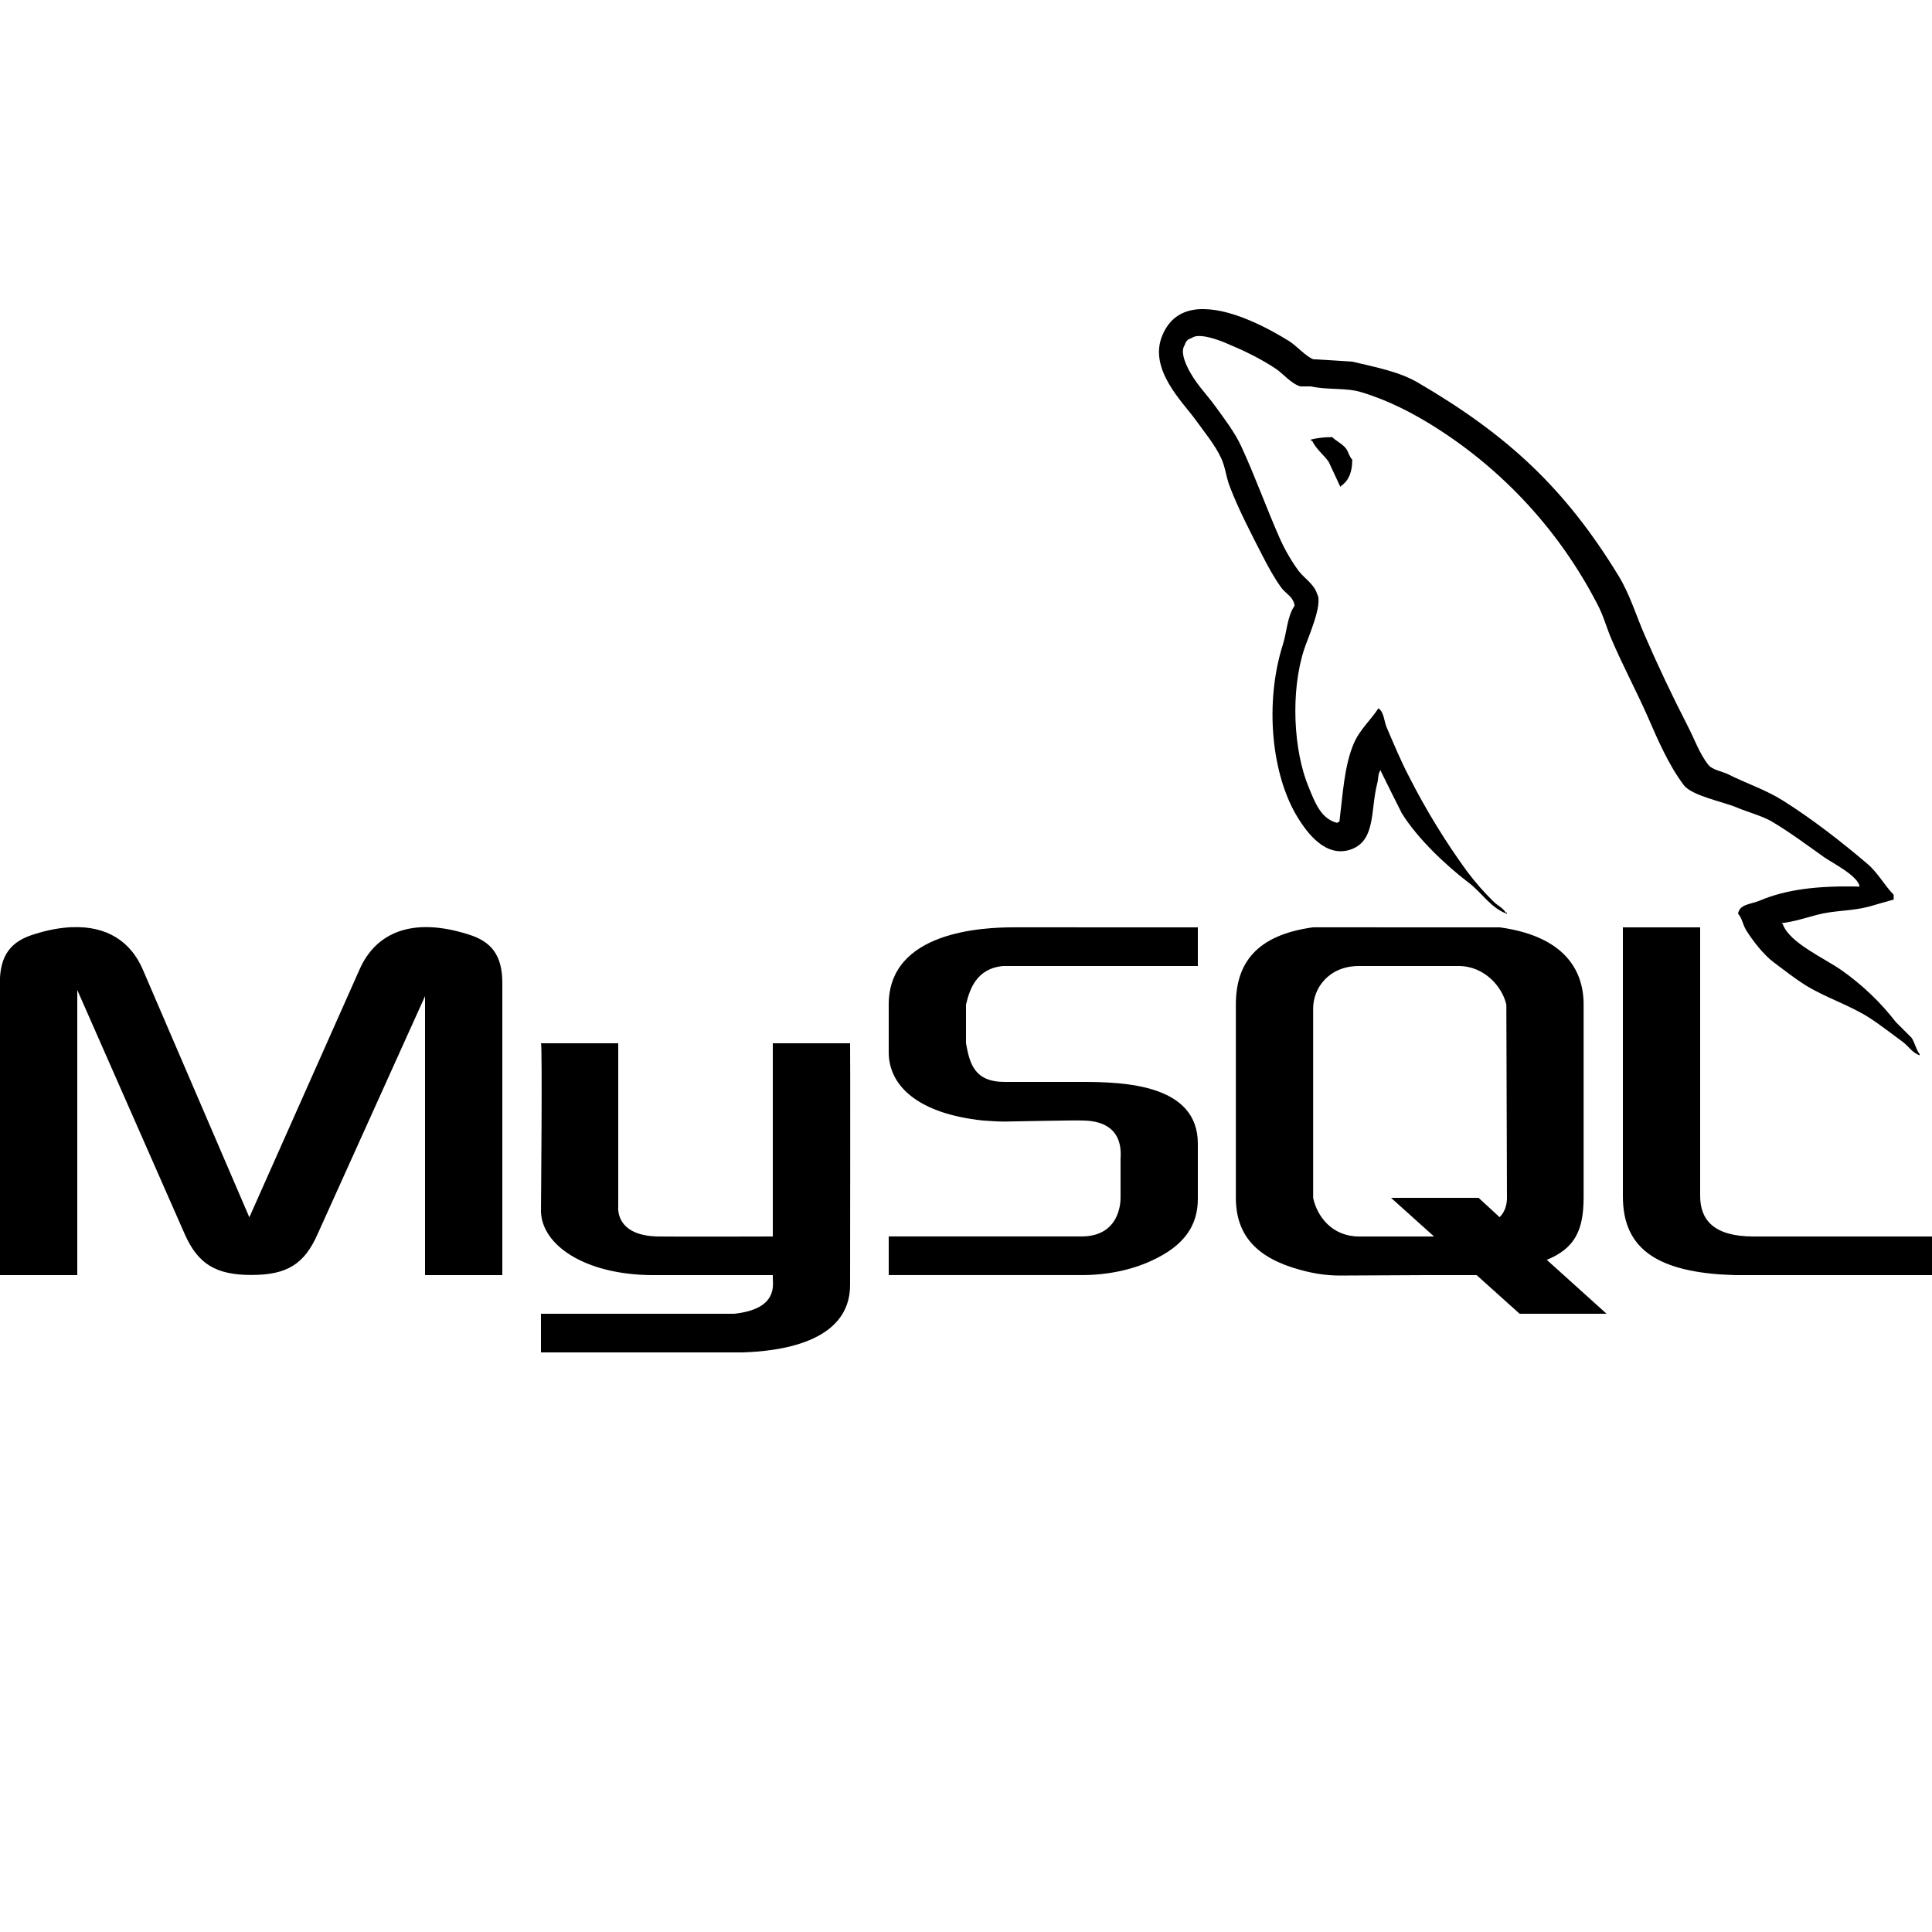
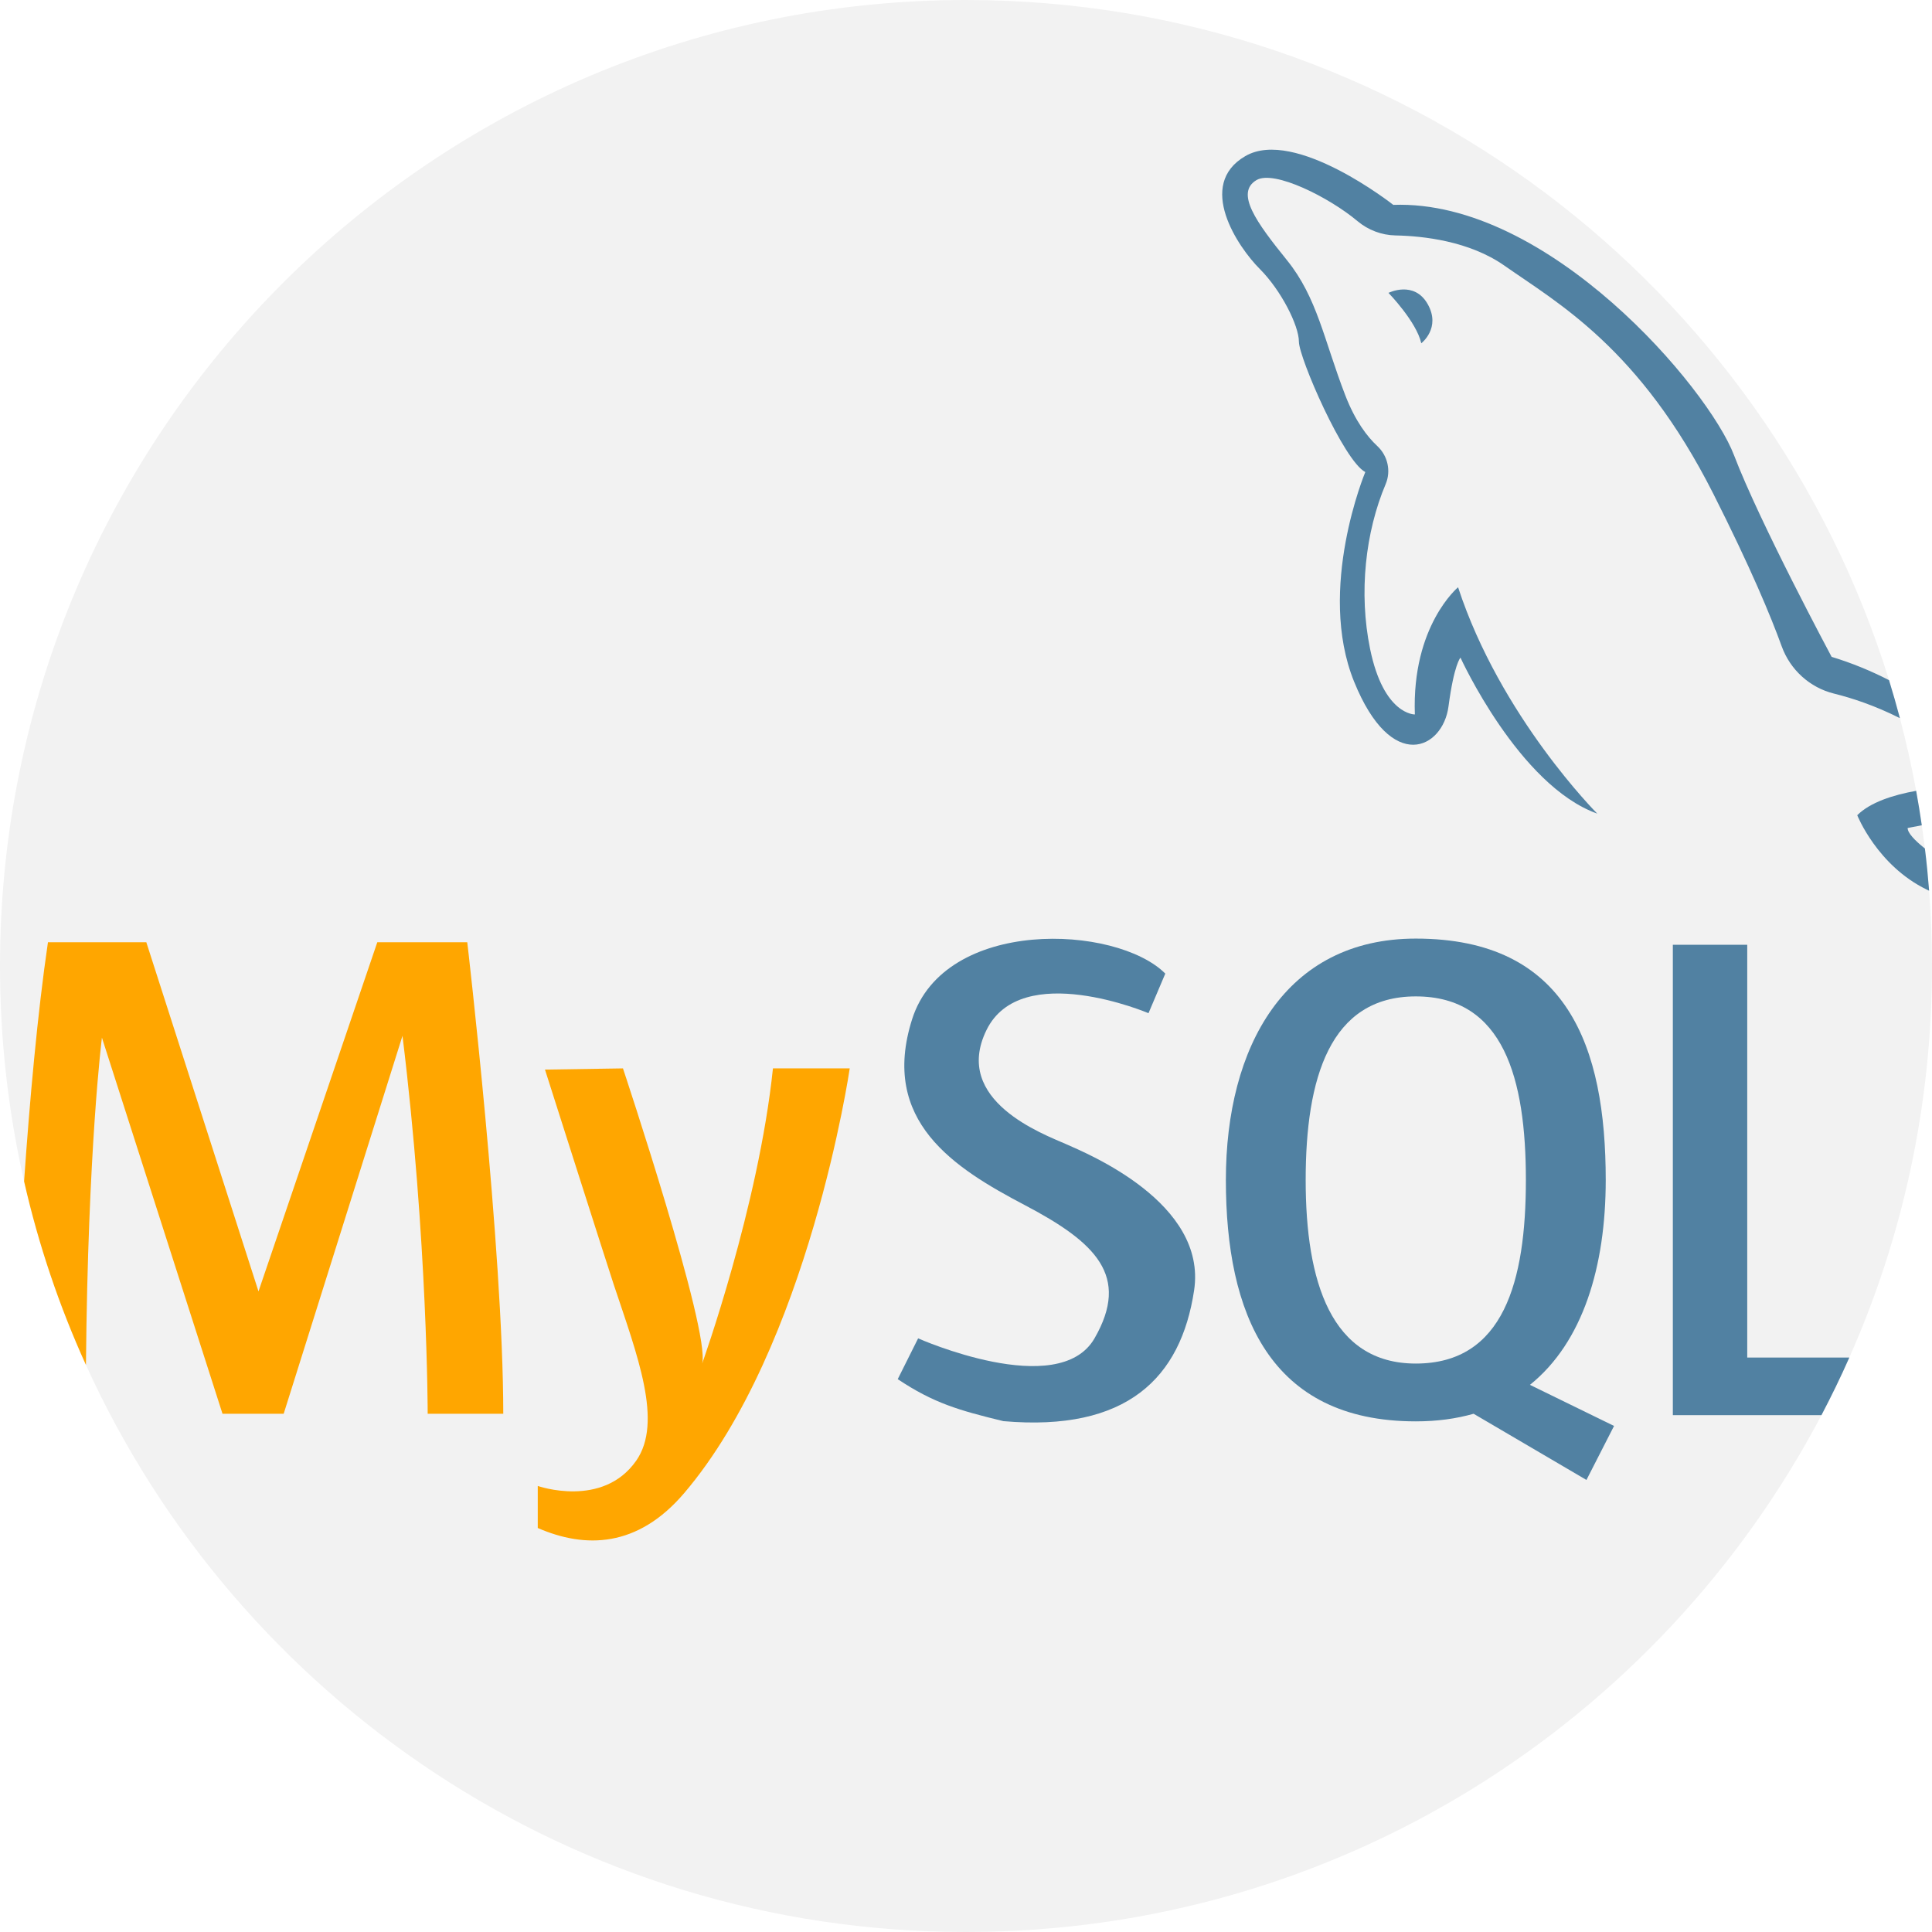
- <svg xmlns="http://www.w3.org/2000/svg" viewBox="0 0 50 50" version="1.1">
-   <path d="M31.168 8c-.469-.012-.879.168-1.09.688-.36.87.535 1.722.856 2.167.222.31.511.657.671 1.004.106.23.122.461.211.704.223.597.579 1.277.864 1.832.144.28.304.574.488.824.113.152.305.222.336.457-.188.265-.2.676-.305 1.011-.476 1.504-.297 3.375.395 4.485.215.344.718 1.074 1.406.797.602-.246.469-1.008.64-1.684.04-.148.016-.262.094-.363v.031c.18.367.364.735.547 1.098.41.656 1.133 1.34 1.742 1.804.317.239.567.653.977.793v-.03h-.031c-.078-.126-.203-.177-.305-.274a6.762 6.762 0 0 1-.7-.797 18.043 18.043 0 0 1-1.495-2.442c-.215-.41-.403-.863-.582-1.28-.07-.165-.07-.407-.215-.493-.2.309-.488.555-.64.918-.243.578-.278 1.285-.368 2.016-.055.02-.031.004-.059.03-.425-.105-.578-.542-.734-.917-.398-.95-.476-2.48-.121-3.57.09-.286.5-1.176.336-1.438-.078-.262-.344-.41-.488-.61a4.617 4.617 0 0 1-.489-.855c-.328-.742-.636-1.601-.984-2.351-.164-.36-.441-.72-.672-1.04-.254-.35-.535-.609-.734-1.038-.067-.149-.164-.391-.059-.547.031-.106.078-.149.184-.184.176-.137.668.043.855.121.488.203.899.399 1.313.672.199.133.398.387.64.461h.274c.433.098.914.027 1.312.152.711.215 1.348.551 1.922.914a11.85 11.85 0 0 1 4.184 4.579c.16.304.23.597.37.918.278.648.634 1.32.915 1.953.277.636.55 1.273.945 1.8.207.278 1.012.43 1.375.582.254.11.676.223.914.368.465.277.91.609 1.344.918.219.152.883.484.918.761-1.074-.027-1.895.07-2.594.367-.199.086-.52.086-.55.336.105.114.124.286.21.426.168.27.45.633.704.824.277.207.558.43.855.614.523.316 1.11.5 1.617.82.297.191.598.43.887.64.144.11.238.274.426.34v-.03c-.098-.126-.121-.298-.211-.427l-.403-.402a6.523 6.523 0 0 0-1.402-1.34c-.418-.3-1.352-.707-1.523-1.191l-.032-.031c.293-.032.641-.141.914-.215.461-.121.868-.09 1.34-.211.215-.063.43-.125.645-.184v-.125c-.238-.242-.41-.57-.672-.793-.684-.582-1.43-1.164-2.2-1.648-.425-.27-.952-.445-1.402-.672-.152-.078-.418-.117-.52-.246-.237-.3-.366-.684-.55-1.035a39.548 39.548 0 0 1-1.098-2.32c-.23-.528-.382-1.051-.671-1.528-1.387-2.277-2.88-3.656-5.192-5.008-.492-.289-1.082-.398-1.707-.547-.34-.023-.672-.043-1.012-.062-.203-.086-.418-.336-.609-.461-.48-.3-1.426-.824-2.207-.836zm3.309 3.313a2.275 2.275 0 0 0-.551.062v.031h.031c.105.219.297.36.43.547l.3.645.032-.032c.187-.132.277-.347.277-.671-.078-.079-.09-.18-.152-.274-.09-.129-.258-.2-.367-.309zM1.867 23.995c-.3.012-.629.07-.984.184-.594.18-.887.535-.887 1.258V33H2v-7.379l2.777 6.309c.344.785.813 1.066 1.73 1.066.923 0 1.372-.281 1.716-1.066L11 25.78V33h2v-7.563c0-.722-.29-1.078-.887-1.257-1.422-.45-2.379-.063-2.808.91l-2.852 6.414-2.758-6.414c-.312-.73-.937-1.13-1.828-1.094zm24.38.004c-.79 0-3.247.094-3.247 2v1.234c0 .875.77 1.59 2.438 1.766.187.012.375.027.562.027 0 0 1.945-.039 2-.027 1.125 0 1 .875 1 1v1c0 .137-.031 1-1.012 1H23v1h5.008c.656 0 1.293-.137 1.8-.375.844-.387 1.192-.91 1.192-1.598v-1.43C31 28.063 29.094 28 28 28h-2c-.785 0-.906-.477-1-1v-1c.094-.398.27-.938.965-1H31v-1zm7.733 0c-1.476.203-1.996.938-1.996 2v5c0 .973.543 1.559 1.66 1.863.376.106.715.149 1.036.149L36.906 33h1.309l1.113 1h2.25l-1.547-1.395c.727-.3.953-.761.953-1.625V26c0-1.063-.691-1.797-2.168-2zM42 24v6.957c0 1.207.684 1.887 2.492 2.023.168.008.34.02.508.02h5v-1h-4.621C44.348 32 44 31.566 44 30.95V24zm-6.828 1h2.574c.68 0 1.137.547 1.238 1 0 0 .016 4.656.016 5 0 .344-.191.5-.191.5l-.543-.5H36l1.113 1h-1.941c-.695 0-1.086-.516-1.188-1v-4.898c0-.532.407-1.102 1.188-1.102zM14 27c.04.04 0 4.262 0 4.344.016.875 1.125 1.64 2.863 1.656H20v.066c0 .188.137.813-1 .934h-5v1h5.215c.883-.027 2.797-.227 2.785-1.758 0-.027.008-6.242 0-6.242h-2v5c-.031 0-2.477.008-2.969 0-.965-.016-1.047-.566-1.031-.777V27z" id="surface1" />
+ <svg xmlns="http://www.w3.org/2000/svg" version="1.1" id="Capa_1" x="0px" y="0px" viewBox="0 0 512 512" style="enable-background:new 0 0 512 512;" xml:space="preserve">
+   <path style="fill:#F2F2F2;" d="M512,256c0,36.937-7.826,72.056-21.911,103.769c-2.288,5.183-4.765,10.271-7.387,15.266  C439.85,456.474,354.408,512,256,512c-103.685,0-192.972-61.639-233.221-150.277c-7.022-15.464-12.549-31.744-16.394-48.661  C2.205,294.713,0,275.613,0,256C0,114.615,114.615,0,256,0c115.012,0,212.302,75.839,244.611,180.245  c1.024,3.323,1.985,6.687,2.884,10.073v0.01c1.672,6.332,3.114,12.737,4.305,19.247c0.554,3.03,1.055,6.071,1.494,9.132  c0.303,2.048,0.585,4.096,0.825,6.165c0.46,3.699,0.825,7.429,1.118,11.18C511.739,242.636,512,249.292,512,256z" />
+   <g>
+     <path style="fill:#5181A2;" d="M367.961,77.614c0,0,7.42,7.632,8.691,13.355c0,0,5.3-4.028,1.696-10.387   C374.744,74.222,367.961,77.614,367.961,77.614z" />
+     <path style="fill:#5181A2;" d="M503.495,190.318c-6.666-3.354-12.727-5.339-17.471-6.51c-6.416-1.588-11.609-6.311-13.855-12.528   c-2.884-7.973-8.255-20.888-18.139-40.458c-19.508-38.578-41.127-50.448-55.327-60.416c-9.32-6.541-21.567-7.868-28.881-8.014   c-3.688-0.073-7.241-1.421-10.073-3.793c-7.45-6.269-22.1-13.636-26.76-10.877c-5.726,3.396,0,11.243,8.046,21.201   c8.056,9.968,9.759,20.992,15.475,35.83c2.644,6.844,5.831,10.982,8.485,13.448c2.779,2.591,3.688,6.614,2.215,10.104   c-5.371,12.696-7.168,28.776-4.127,43.645c3.605,17.596,11.87,17.387,11.87,17.387c-0.846-23.531,11.452-33.708,11.452-33.708   c11.233,34.335,36.885,59.988,36.885,59.988c-20.773-7.419-36.247-41.336-36.247-41.336s-1.693,1.693-3.177,12.936   c-1.484,11.233-15.057,18.014-25.015-6.572c-9.968-24.597,2.967-55.547,2.967-55.547c-5.726-2.968-17.596-30.312-17.596-34.555   c0-4.232-4.671-13.563-10.386-19.289c-5.726-5.716-16.959-22.256-3.814-29.884c13.134-7.638,39.215,12.925,39.215,12.925   c41.127-1.484,83.519,48.546,90.3,66.351c6.781,17.805,25.861,53.426,25.861,53.426c5.413,1.641,10.501,3.762,15.214,6.175   C501.635,183.568,502.596,186.932,503.495,190.318z" />
+     <path style="fill:#5181A2;" d="M511.237,236.053c-0.209-0.094-0.408-0.199-0.606-0.293c-13.145-6.363-18.442-19.717-18.442-19.717   c3.406-3.406,9.446-5.36,15.611-6.468c0.554,3.03,1.055,6.071,1.494,9.132c-2.299,0.449-3.751,0.721-3.751,0.721   c0,1.296,1.808,3.229,4.577,5.444C510.579,228.571,510.945,232.302,511.237,236.053z" />
+   </g>
+   <g>
+     <path style="fill:#FFA600;" d="M133.371,374.659H113.34c0,0,0-45.777-6.677-100.153L75.18,374.659H58.964l-31.953-99.673   c0,0-3.72,29.288-4.232,86.737c-7.022-15.464-12.549-31.744-16.394-48.661c1.473-21.264,3.542-44.44,6.322-63.352h26.07   l29.727,92.526l31.483-92.526h23.845C123.831,249.71,133.371,331.264,133.371,374.659z" />
+     <path style="fill:#FFA600;" d="M144.423,283.452l20.668-0.318c0,0,23.212,69.637,20.987,78.222c0,0,14.945-41.655,18.761-78.222   h20.35c0,0-10.812,73.771-43.88,112.564c-12.375,14.517-26.262,14.695-38.799,9.236v-11.143c0,0,17.177,6.042,26.081-6.678   c7.168-10.24,0.322-27.898-5.938-46.671C161.135,335.896,144.423,283.452,144.423,283.452z" />
+   </g>
+   <g>
+     <path style="fill:#5181A2;" d="M237.908,365.491l5.405-10.812c0,0,37.204,16.534,46.742,0c9.539-16.534,0.318-25.438-18.442-35.296   c-18.76-9.858-38.475-22.258-29.89-49.287c8.586-27.028,54.056-25.12,67.093-12.083l-4.451,10.493c0,0-33.705-14.309-42.926,4.451   c-9.221,18.76,15.263,27.664,20.987,30.208c5.724,2.544,37.521,15.58,34.024,38.793s-17.807,37.521-50.558,34.659   C254.124,373.758,247.447,371.85,237.908,365.491z" />
+     <path style="fill:#5181A2;" d="M405.452,367c14.054-11.295,20.083-31.389,20.083-54.293c0-35.328-10.167-63.969-50.333-63.969   c-34.586,0-50.333,28.641-50.333,63.969s11.515,63.969,50.333,63.969c5.622,0,10.721-0.7,15.318-2.017l29.905,17.544l7.314-14.315   L405.452,367z M375.202,361.357c-22.507,0-29.184-21.786-29.184-48.65c0-26.875,6.363-48.65,29.184-48.65   c23.28,0,29.174,21.776,29.174,48.65C404.375,339.571,398.482,361.357,375.202,361.357z" />
+     <path style="fill:#5181A2;" d="M490.088,359.769c-2.288,5.183-4.765,10.271-7.387,15.266h-39.382V250.378h19.717v109.39H490.088z" />
+   </g>
+   <g>
+ </g>
+   <g>
+ </g>
+   <g>
+ </g>
+   <g>
+ </g>
+   <g>
+ </g>
+   <g>
+ </g>
+   <g>
+ </g>
+   <g>
+ </g>
+   <g>
+ </g>
+   <g>
+ </g>
+   <g>
+ </g>
+   <g>
+ </g>
+   <g>
+ </g>
+   <g>
+ </g>
+   <g>
+ </g>
</svg>
